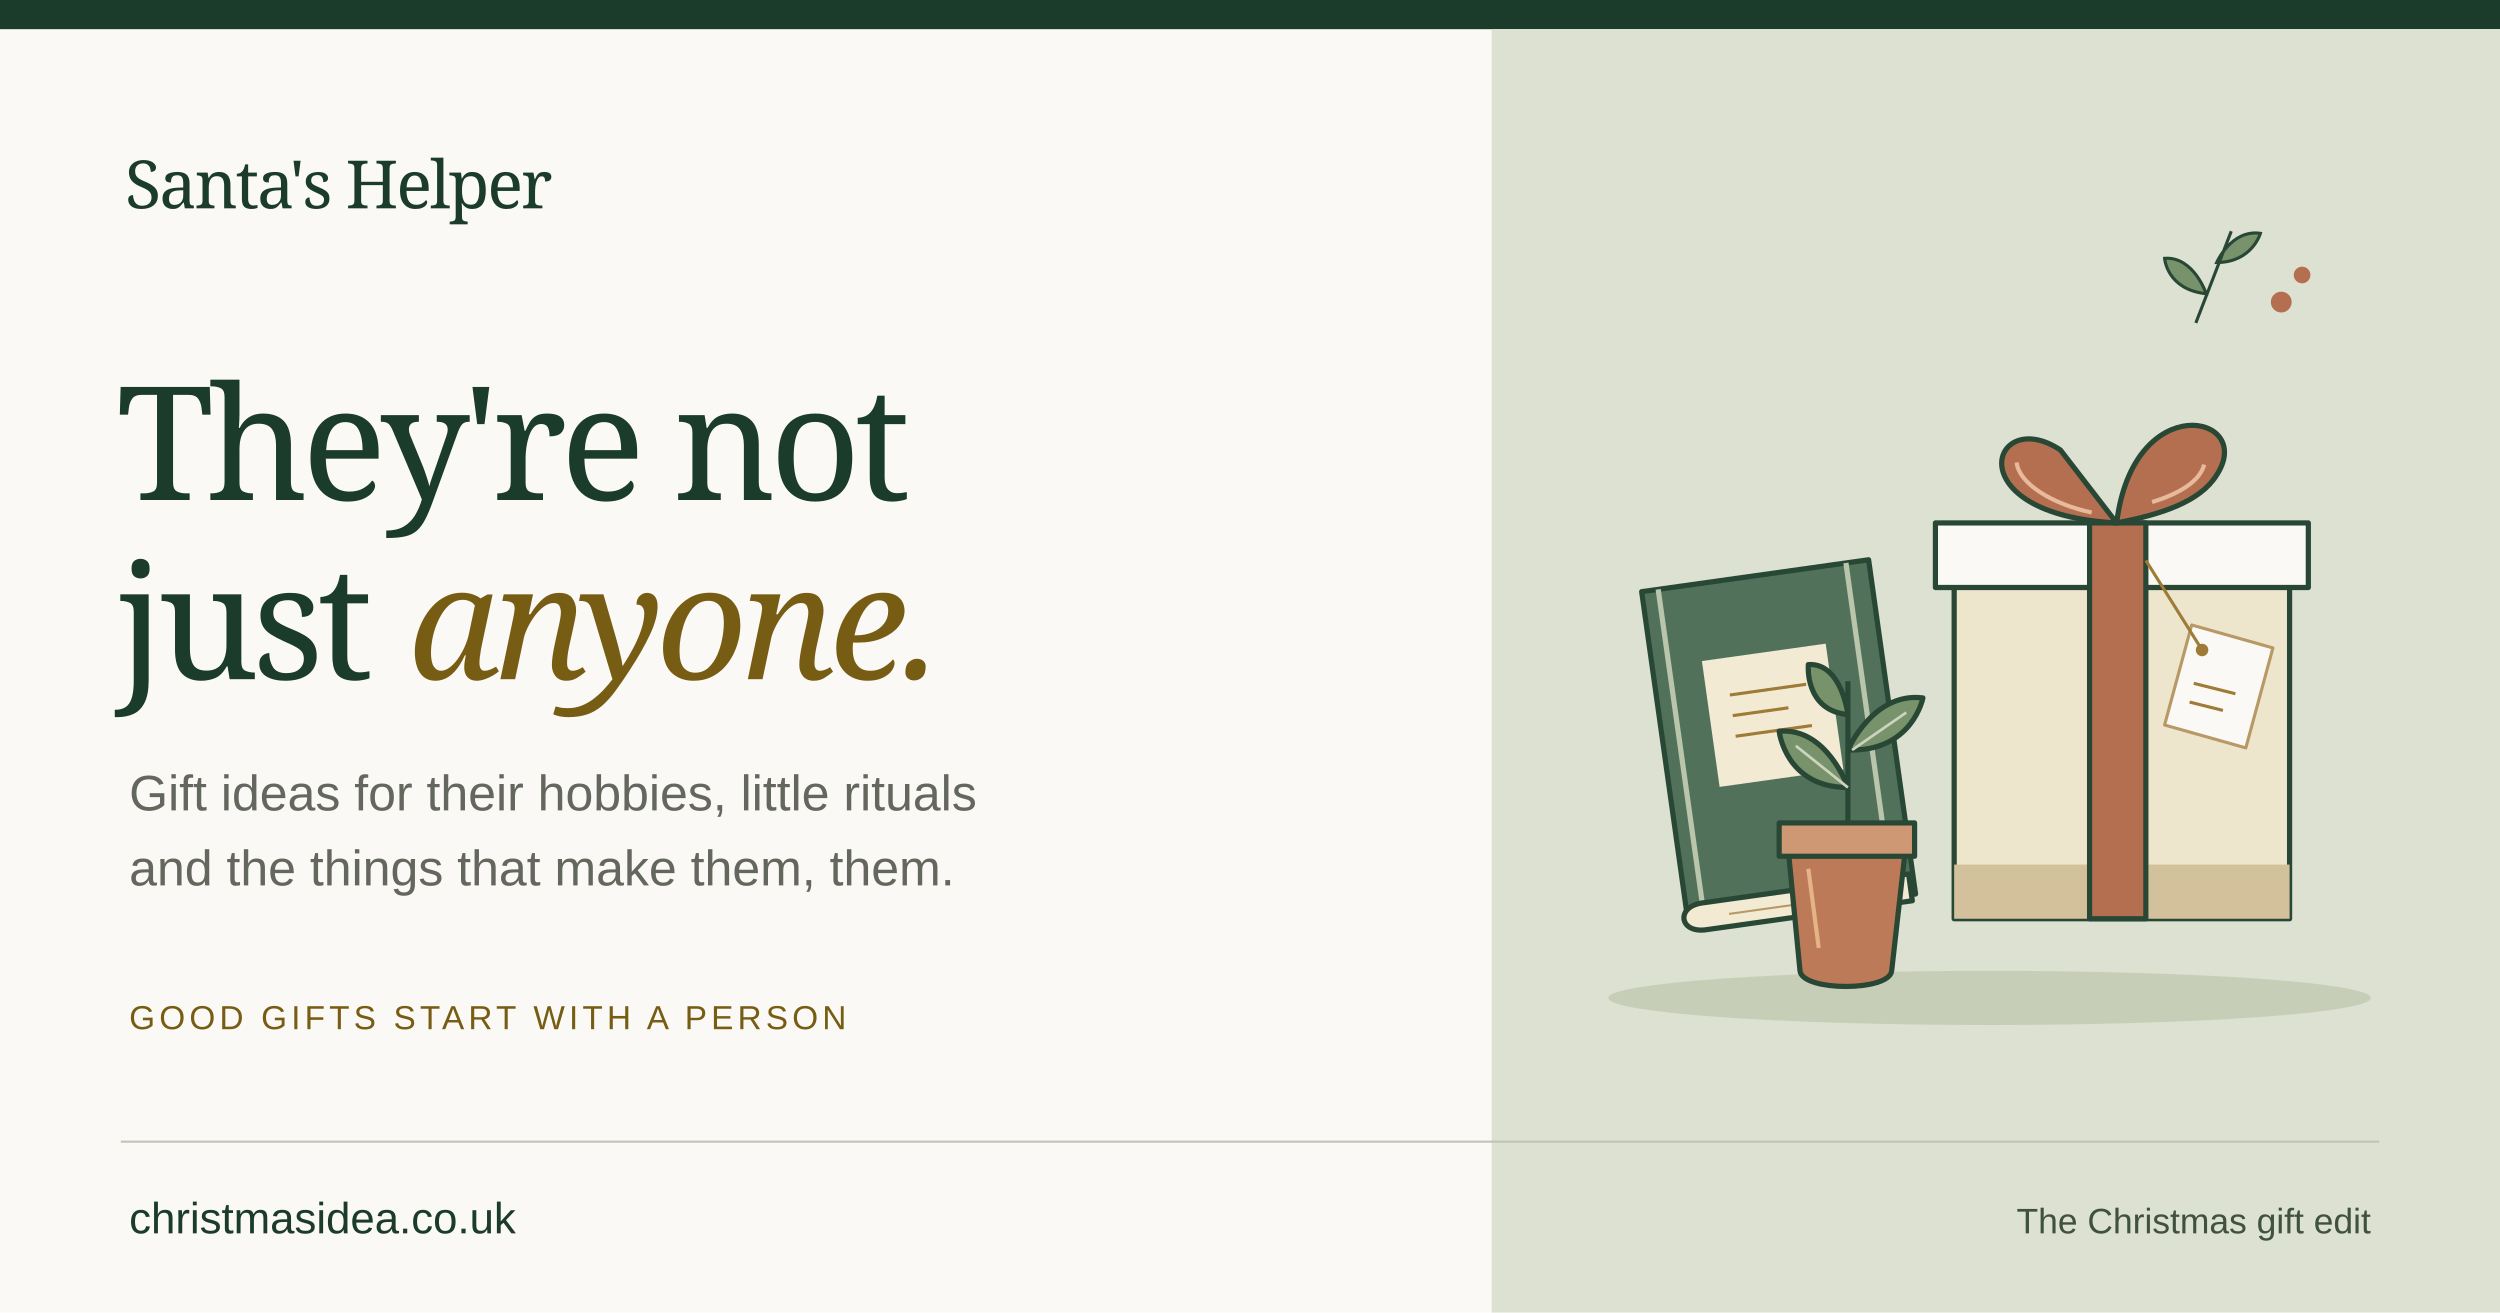
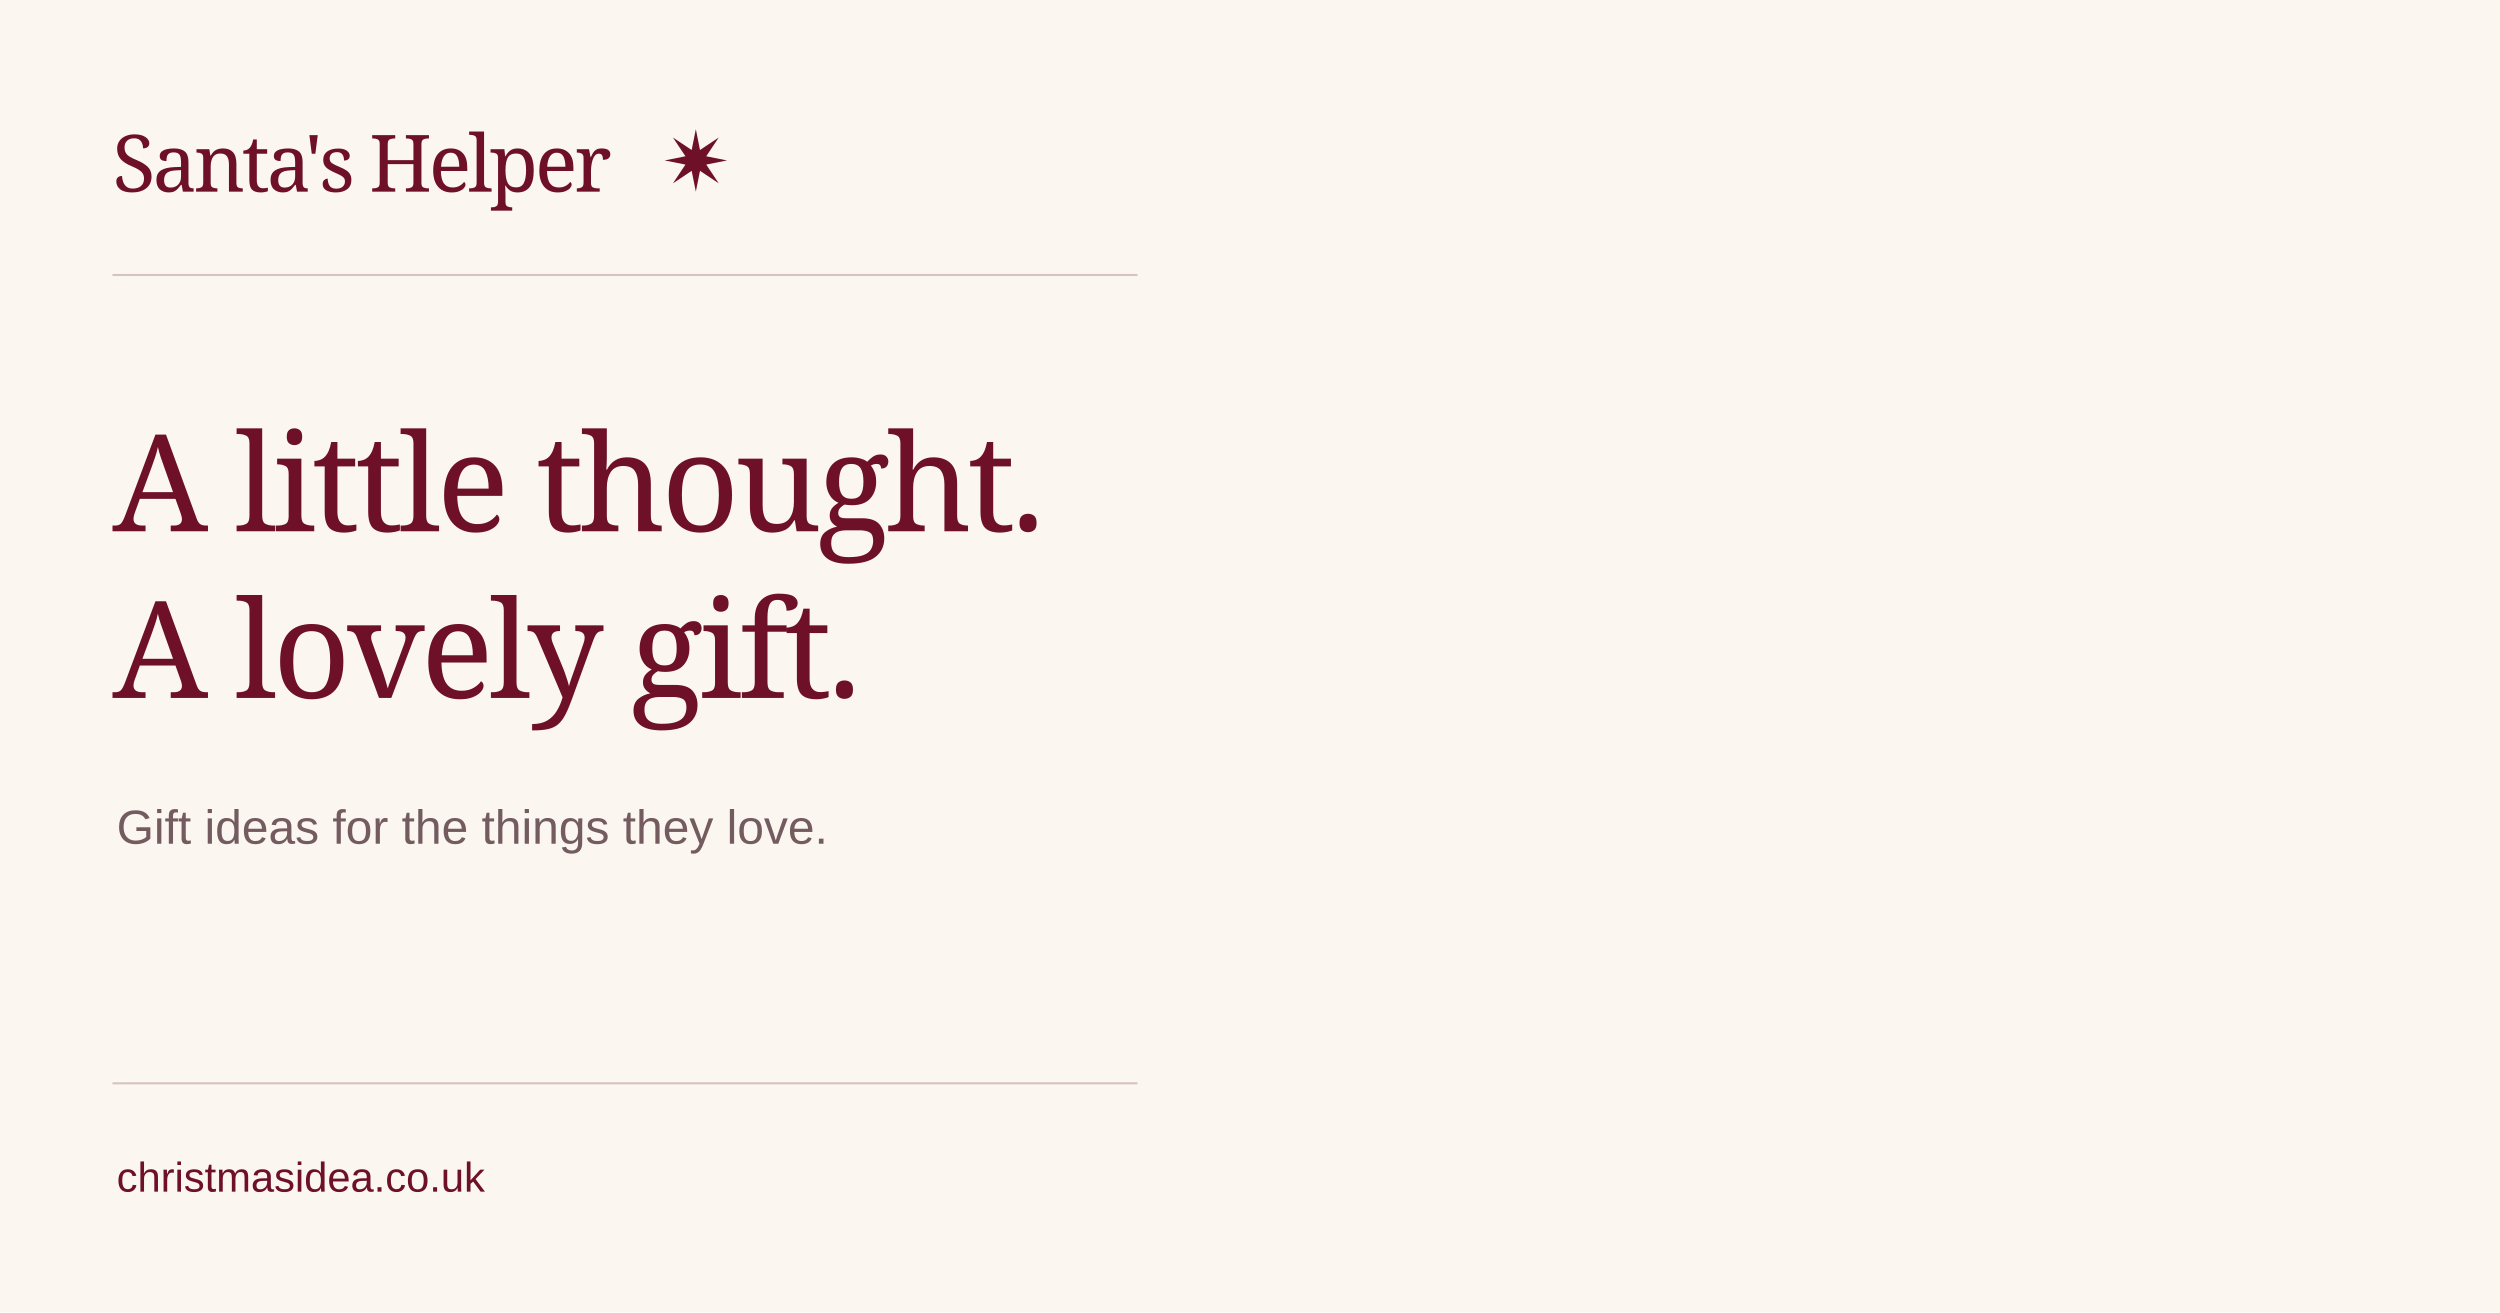
<svg xmlns="http://www.w3.org/2000/svg" width="1200" height="630" viewBox="0 0 1200 630" fill="none">
-   <rect width="1200" height="630" fill="#fbf9f5" />
-   <path d="M0 0h1200v14H0z" fill="#1b3b2b" />
-   <path d="M716 14h484v616H716z" fill="#dce1d2" />
-   <path d="M58 548h1084" stroke="#bdc5b3" />
-   <g font-family="Georgia,serif" fill="#1b3b2b">
-     <text x="60" y="100" font-size="32" letter-spacing="-1">Santa's Helper</text>
-     <text x="56" y="240" font-size="76" letter-spacing="-3">They're not</text>
-     <text x="56" y="326" font-size="76" letter-spacing="-3">just <tspan fill="#775c13" font-style="italic">anyone.</tspan>
-     </text>
+   <rect width="1200" height="630" fill="#fbf7f0" />
+   <g font-family="Georgia,serif" fill="#6d1028">
+     <text x="54" y="92" font-size="38" letter-spacing="-1.5">Santa's Helper</text>
+     <text x="54" y="255" font-size="65" letter-spacing="-2">A little thought.</text>
+     <text x="54" y="335" font-size="65" letter-spacing="-2">A lovely gift.</text>
  </g>
-   <g font-family="Arial,sans-serif">
-     <text x="62" y="389" font-size="24" fill="#64675e">Gift ideas for their hobbies, little rituals</text>
-     <text x="62" y="425" font-size="24" fill="#64675e">and the things that make them, them.</text>
-     <text x="62" y="494" font-size="16" letter-spacing="2" fill="#775c13">GOOD GIFTS START WITH A PERSON</text>
-     <text x="62" y="592" font-size="21" fill="#1b3b2b">christmasidea.co.uk</text>
-     <text x="1138" y="592" text-anchor="end" font-size="17" fill="#40523c">The Christmas gift edit</text>
+   <path d="m334 62 2 10 9-6-6 9 10 2-10 2 6 9-9-6-2 10-2-10-9 6 6-9-10-2 10-2-6-9 9 6Z" fill="#6d1028" />
+   <path d="M54 132h492M54 520h492" stroke="#d7c2bf" />
+   <g font-family="Arial,sans-serif" fill="#735b60">
+     <text x="56" y="405" font-size="23">Gift ideas for the things they love.</text>
+     <text x="56" y="572" font-size="20" fill="#6d1028">christmasidea.co.uk</text>
  </g>
-   <ellipse cx="955" cy="479" rx="183" ry="13" fill="#c6ceb7" />
-   <g stroke="#284735" stroke-width="2.5" stroke-linejoin="round">
-     <g transform="translate(788 284) rotate(-8)">
-       <path d="M0 0h110v162H0z" fill="#52715b" />
-       <path d="M8 0v162m91-162v162" stroke="#b9c6ac" />
-       <path d="M24 37h60v61H24z" fill="#f3ead4" stroke="none" />
-       <path d="M35 55h37m-37 10h27m-27 10h37" stroke="#9e7b36" stroke-width="1.5" />
-       <path d="M108 152H8c-13 0-13 13 0 13h100Z" fill="#f3ead4" />
-       <path d="M20 159h75" stroke="#b79965" stroke-width="1" />
-       <path d="M78 153v30l10-6 10 6v-30" fill="#b46f51" stroke="none" />
-     </g>
-     <g transform="translate(938 215)">
-       <path d="M0 53h161v173H0z" fill="#eee5cd" />
-       <path d="M0 200h161v26H0z" fill="#d2c19b" stroke="none" />
-       <path d="M-9 36h179v31H-9z" fill="#fbf9f5" />
-       <path d="M65 36h27v190H65z" fill="#b46f51" />
-       <path d="M78 36C0 32 18-21 51 1l27 35c8-65 67-52 48-23-8 13-27 19-48 23Z" fill="#b46f51" />
-       <path d="M30 7c1 10 17 20 36 24m29-5c13-4 23-10 25-18" stroke="#e8b99a" stroke-width="2" />
-       <path d="m114 85 39 11-13 48-39-11Z" fill="#fbf9f5" stroke="#b79965" stroke-width="1.5" />
-       <circle cx="119" cy="97" r="3" fill="#9e7b36" stroke="none" />
-       <path d="m119 97-27-43m23 59 20 5m-22 4 16 4" stroke="#9e7b36" stroke-width="1.5" />
-     </g>
-     <g transform="translate(854 369)">
-       <ellipse cx="31" cy="105" rx="47" ry="7" fill="#c6ceb7" stroke="none" />
-       <path d="M4 35h57l-7 62c-1 10-43 10-44 0Z" fill="#bd7a58" />
-       <path d="M0 26h65v16H0z" fill="#cf9874" />
-       <path d="M33 26v-68m0 51C3 9 0-18 0-18c23-2 33 27 33 27Zm0-18c31 1 36-25 36-25-24-3-36 25-36 25Zm0-17c-21-2-19-24-19-24 16-1 19 24 19 24Z" fill="#78926b" />
-       <path d="M8-11 33 9m2-18 26-18" stroke="#cdd4be" stroke-width="1.3" />
-       <path d="M14 48 19 86" stroke="#e4b487" stroke-width="2" />
-     </g>
-   </g>
-   <path d="m1054 155 17-44m-12 30c-19-2-20-17-20-17 14-1 20 17 20 17Zm5-15c17 0 21-14 21-14-14-2-21 14-21 14Z" fill="#78926b" stroke="#284735" stroke-width="1.5" />
-   <circle cx="1095" cy="145" r="5" fill="#b46f51" />
-   <circle cx="1105" cy="132" r="4" fill="#b46f51" />
</svg>
